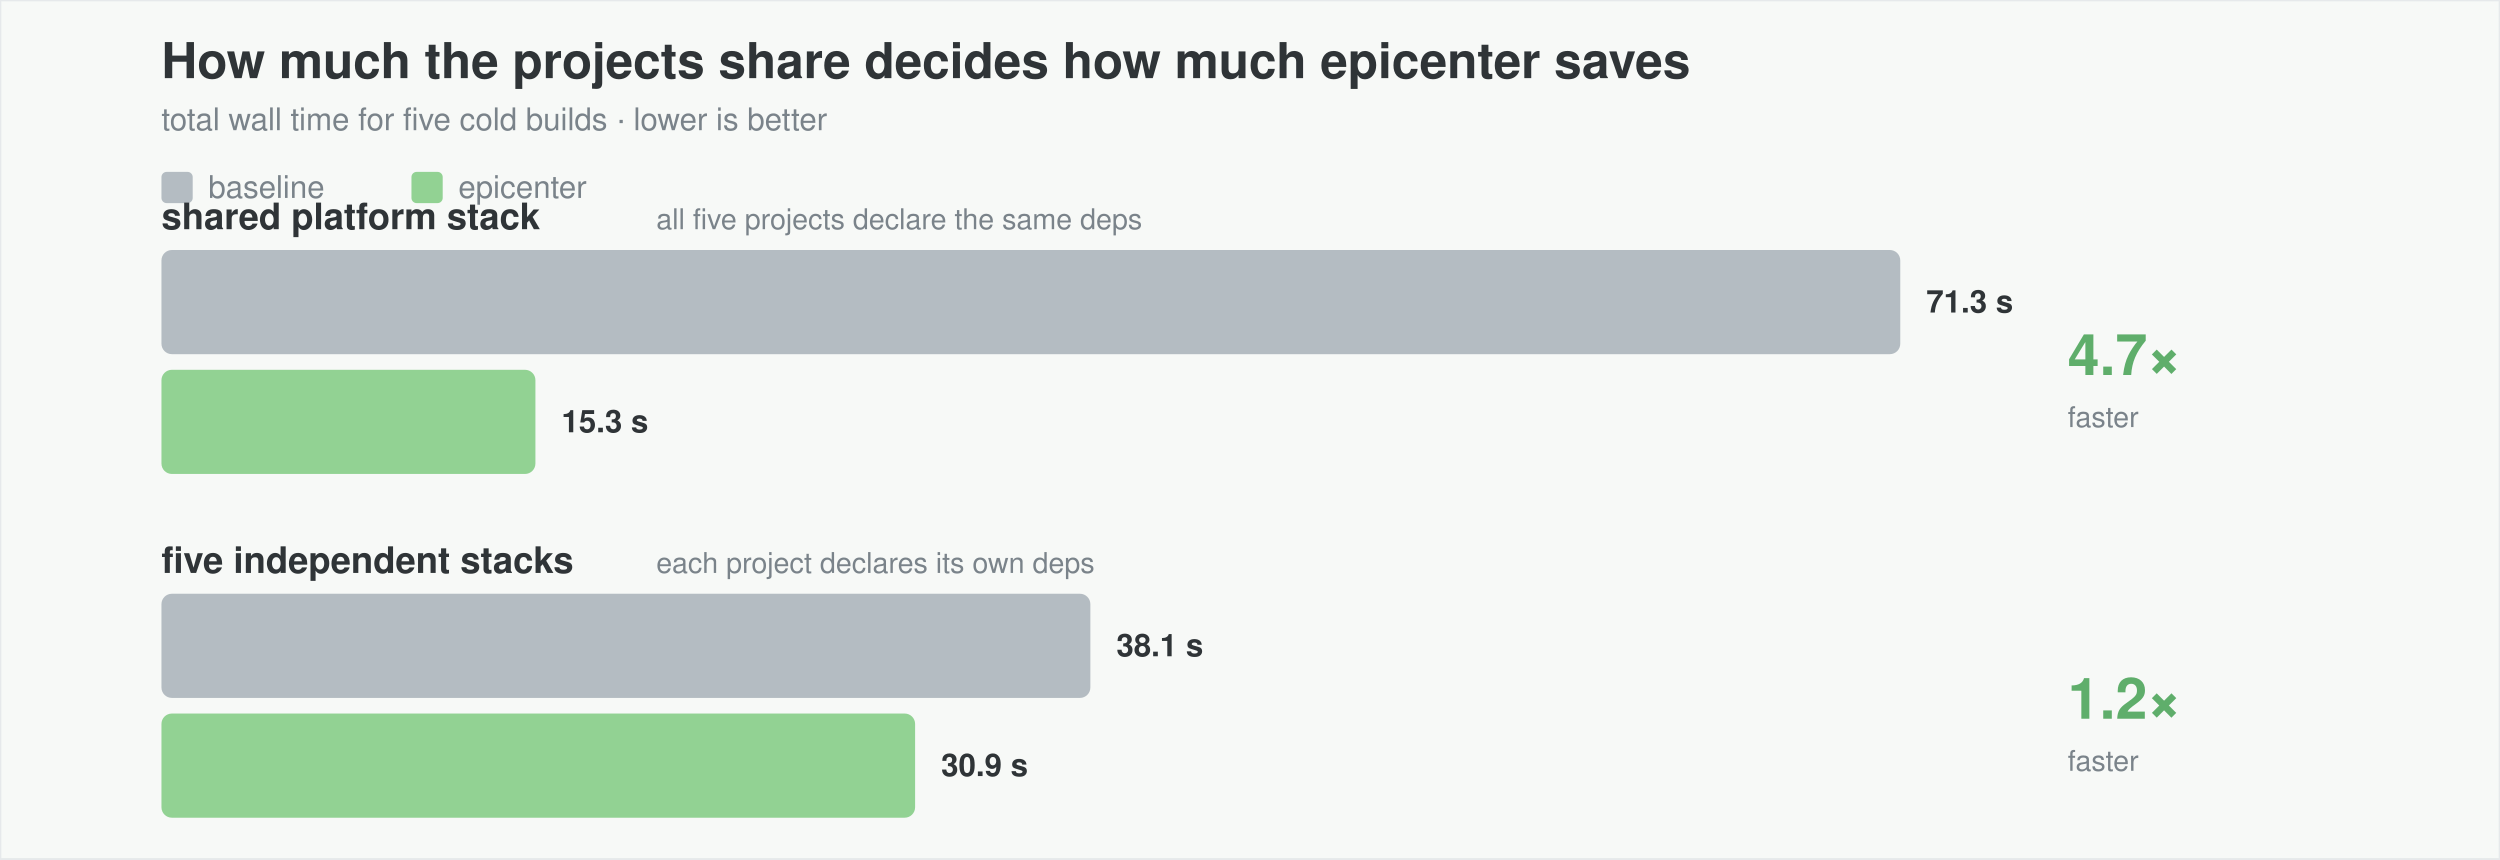
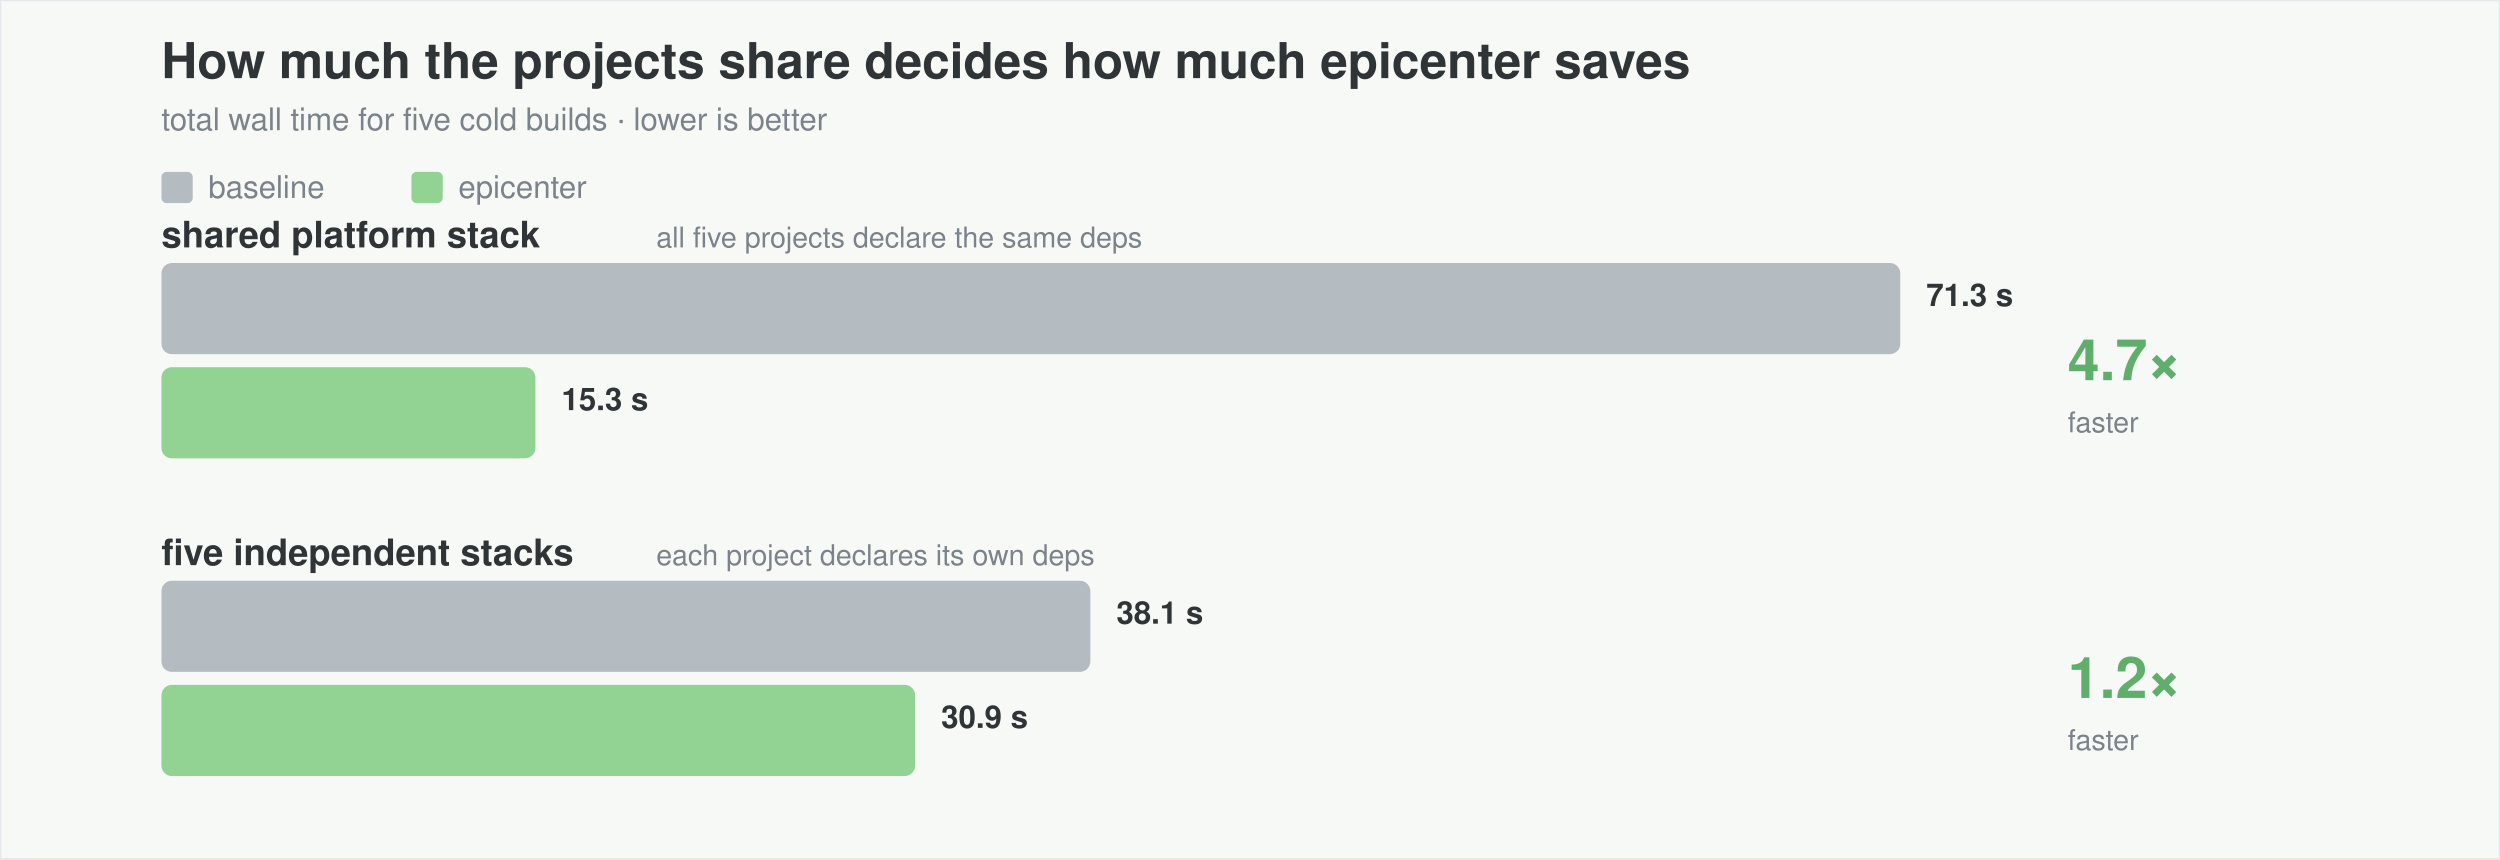
<svg xmlns="http://www.w3.org/2000/svg" width="960" height="330" viewBox="0 0 960 330">
  <rect x="0" y="0" width="960" height="330" fill="#F7F9F7" stroke="#E6E9EB" stroke-width="1" />
  <text x="62.0" y="30.0" font-family="-apple-system,BlinkMacSystemFont,'Segoe UI',Helvetica,Arial,sans-serif" font-size="19" fill="#2F3437" text-anchor="start" font-weight="700">How much the projects share decides how much epicenter saves</text>
  <text x="62.0" y="50.0" font-family="-apple-system,BlinkMacSystemFont,'Segoe UI',Helvetica,Arial,sans-serif" font-size="12" fill="#7A838A" text-anchor="start" font-weight="normal">total wall time for five cold builds · lower is better</text>
  <rect x="62.0" y="66.0" width="12.0" height="12.0" fill="#B4BCC2" rx="2.0" opacity="1.0" />
  <text x="80.0" y="76.0" font-family="-apple-system,BlinkMacSystemFont,'Segoe UI',Helvetica,Arial,sans-serif" font-size="12" fill="#7A838A" text-anchor="start" font-weight="normal">baseline</text>
  <rect x="158.0" y="66.0" width="12.0" height="12.0" fill="#92D293" rx="2.0" opacity="1.0" />
  <text x="176.0" y="76.0" font-family="-apple-system,BlinkMacSystemFont,'Segoe UI',Helvetica,Arial,sans-serif" font-size="12" fill="#7A838A" text-anchor="start" font-weight="normal">epicenter</text>
-   <rect x="62.0" y="96.0" width="667.7" height="40.0" fill="#B4BCC2" rx="4.0" opacity="1.0" />
-   <text x="739.7" y="120.0" font-family="-apple-system,BlinkMacSystemFont,'Segoe UI',Helvetica,Arial,sans-serif" font-size="12" fill="#2F3437" text-anchor="start" font-weight="600">71.3 s</text>
-   <rect x="62.0" y="142.0" width="143.6" height="40.0" fill="#92D293" rx="4.0" opacity="1.0" />
-   <text x="215.6" y="166.0" font-family="-apple-system,BlinkMacSystemFont,'Segoe UI',Helvetica,Arial,sans-serif" font-size="12" fill="#2F3437" text-anchor="start" font-weight="600">15.3 s</text>
-   <text x="62.0" y="88.0" font-family="-apple-system,BlinkMacSystemFont,'Segoe UI',Helvetica,Arial,sans-serif" font-size="14" fill="#2F3437" text-anchor="start" font-weight="700">shared platform stack</text>
-   <text x="252.0" y="88.0" font-family="-apple-system,BlinkMacSystemFont,'Segoe UI',Helvetica,Arial,sans-serif" font-size="11" fill="#7A838A" text-anchor="start" font-weight="normal">all five projects declare the same deps</text>
-   <text x="794.0" y="144.0" font-family="-apple-system,BlinkMacSystemFont,'Segoe UI',Helvetica,Arial,sans-serif" font-size="22" fill="#5FAE6B" text-anchor="start" font-weight="700">4.7×</text>
-   <text x="794.0" y="164.0" font-family="-apple-system,BlinkMacSystemFont,'Segoe UI',Helvetica,Arial,sans-serif" font-size="11" fill="#7A838A" text-anchor="start" font-weight="normal">faster</text>
-   <rect x="62.0" y="228.0" width="356.7" height="40.0" fill="#B4BCC2" rx="4.0" opacity="1.0" />
-   <text x="428.7" y="252.0" font-family="-apple-system,BlinkMacSystemFont,'Segoe UI',Helvetica,Arial,sans-serif" font-size="12" fill="#2F3437" text-anchor="start" font-weight="600">38.1 s</text>
-   <rect x="62.0" y="274.0" width="289.4" height="40.0" fill="#92D293" rx="4.0" opacity="1.0" />
-   <text x="361.4" y="298.0" font-family="-apple-system,BlinkMacSystemFont,'Segoe UI',Helvetica,Arial,sans-serif" font-size="12" fill="#2F3437" text-anchor="start" font-weight="600">30.9 s</text>
-   <text x="62.0" y="220.0" font-family="-apple-system,BlinkMacSystemFont,'Segoe UI',Helvetica,Arial,sans-serif" font-size="14" fill="#2F3437" text-anchor="start" font-weight="700">five independent stacks</text>
-   <text x="252.0" y="220.0" font-family="-apple-system,BlinkMacSystemFont,'Segoe UI',Helvetica,Arial,sans-serif" font-size="11" fill="#7A838A" text-anchor="start" font-weight="normal">each project declares its own deps</text>
-   <text x="794.0" y="276.0" font-family="-apple-system,BlinkMacSystemFont,'Segoe UI',Helvetica,Arial,sans-serif" font-size="22" fill="#5FAE6B" text-anchor="start" font-weight="700">1.2×</text>
-   <text x="794.0" y="296.0" font-family="-apple-system,BlinkMacSystemFont,'Segoe UI',Helvetica,Arial,sans-serif" font-size="11" fill="#7A838A" text-anchor="start" font-weight="normal">faster</text>
+   <rect x="62.0" y="101.0" width="667.7" height="35.0" fill="#B4BCC2" rx="4.0" opacity="1.0" />
+   <text x="739.7" y="117.5" font-family="-apple-system,BlinkMacSystemFont,'Segoe UI',Helvetica,Arial,sans-serif" font-size="12" fill="#2F3437" text-anchor="start" font-weight="600">71.3 s</text>
+   <rect x="62.0" y="141.0" width="143.6" height="35.0" fill="#92D293" rx="4.0" opacity="1.0" />
+   <text x="215.6" y="157.5" font-family="-apple-system,BlinkMacSystemFont,'Segoe UI',Helvetica,Arial,sans-serif" font-size="12" fill="#2F3437" text-anchor="start" font-weight="600">15.3 s</text>
+   <text x="62.0" y="95.0" font-family="-apple-system,BlinkMacSystemFont,'Segoe UI',Helvetica,Arial,sans-serif" font-size="14" fill="#2F3437" text-anchor="start" font-weight="700">shared platform stack</text>
+   <text x="252.0" y="95.0" font-family="-apple-system,BlinkMacSystemFont,'Segoe UI',Helvetica,Arial,sans-serif" font-size="11" fill="#7A838A" text-anchor="start" font-weight="normal">all five projects declare the same deps</text>
+   <text x="794.0" y="146.0" font-family="-apple-system,BlinkMacSystemFont,'Segoe UI',Helvetica,Arial,sans-serif" font-size="22" fill="#5FAE6B" text-anchor="start" font-weight="700">4.7×</text>
+   <text x="794.0" y="166.0" font-family="-apple-system,BlinkMacSystemFont,'Segoe UI',Helvetica,Arial,sans-serif" font-size="11" fill="#7A838A" text-anchor="start" font-weight="normal">faster</text>
+   <rect x="62.0" y="223.0" width="356.7" height="35.0" fill="#B4BCC2" rx="4.0" opacity="1.0" />
+   <text x="428.7" y="239.5" font-family="-apple-system,BlinkMacSystemFont,'Segoe UI',Helvetica,Arial,sans-serif" font-size="12" fill="#2F3437" text-anchor="start" font-weight="600">38.1 s</text>
+   <rect x="62.0" y="263.0" width="289.4" height="35.0" fill="#92D293" rx="4.0" opacity="1.0" />
+   <text x="361.4" y="279.5" font-family="-apple-system,BlinkMacSystemFont,'Segoe UI',Helvetica,Arial,sans-serif" font-size="12" fill="#2F3437" text-anchor="start" font-weight="600">30.9 s</text>
+   <text x="62.0" y="217.0" font-family="-apple-system,BlinkMacSystemFont,'Segoe UI',Helvetica,Arial,sans-serif" font-size="14" fill="#2F3437" text-anchor="start" font-weight="700">five independent stacks</text>
+   <text x="252.0" y="217.0" font-family="-apple-system,BlinkMacSystemFont,'Segoe UI',Helvetica,Arial,sans-serif" font-size="11" fill="#7A838A" text-anchor="start" font-weight="normal">each project declares its own deps</text>
+   <text x="794.0" y="268.0" font-family="-apple-system,BlinkMacSystemFont,'Segoe UI',Helvetica,Arial,sans-serif" font-size="22" fill="#5FAE6B" text-anchor="start" font-weight="700">1.2×</text>
+   <text x="794.0" y="288.0" font-family="-apple-system,BlinkMacSystemFont,'Segoe UI',Helvetica,Arial,sans-serif" font-size="11" fill="#7A838A" text-anchor="start" font-weight="normal">faster</text>
</svg>
